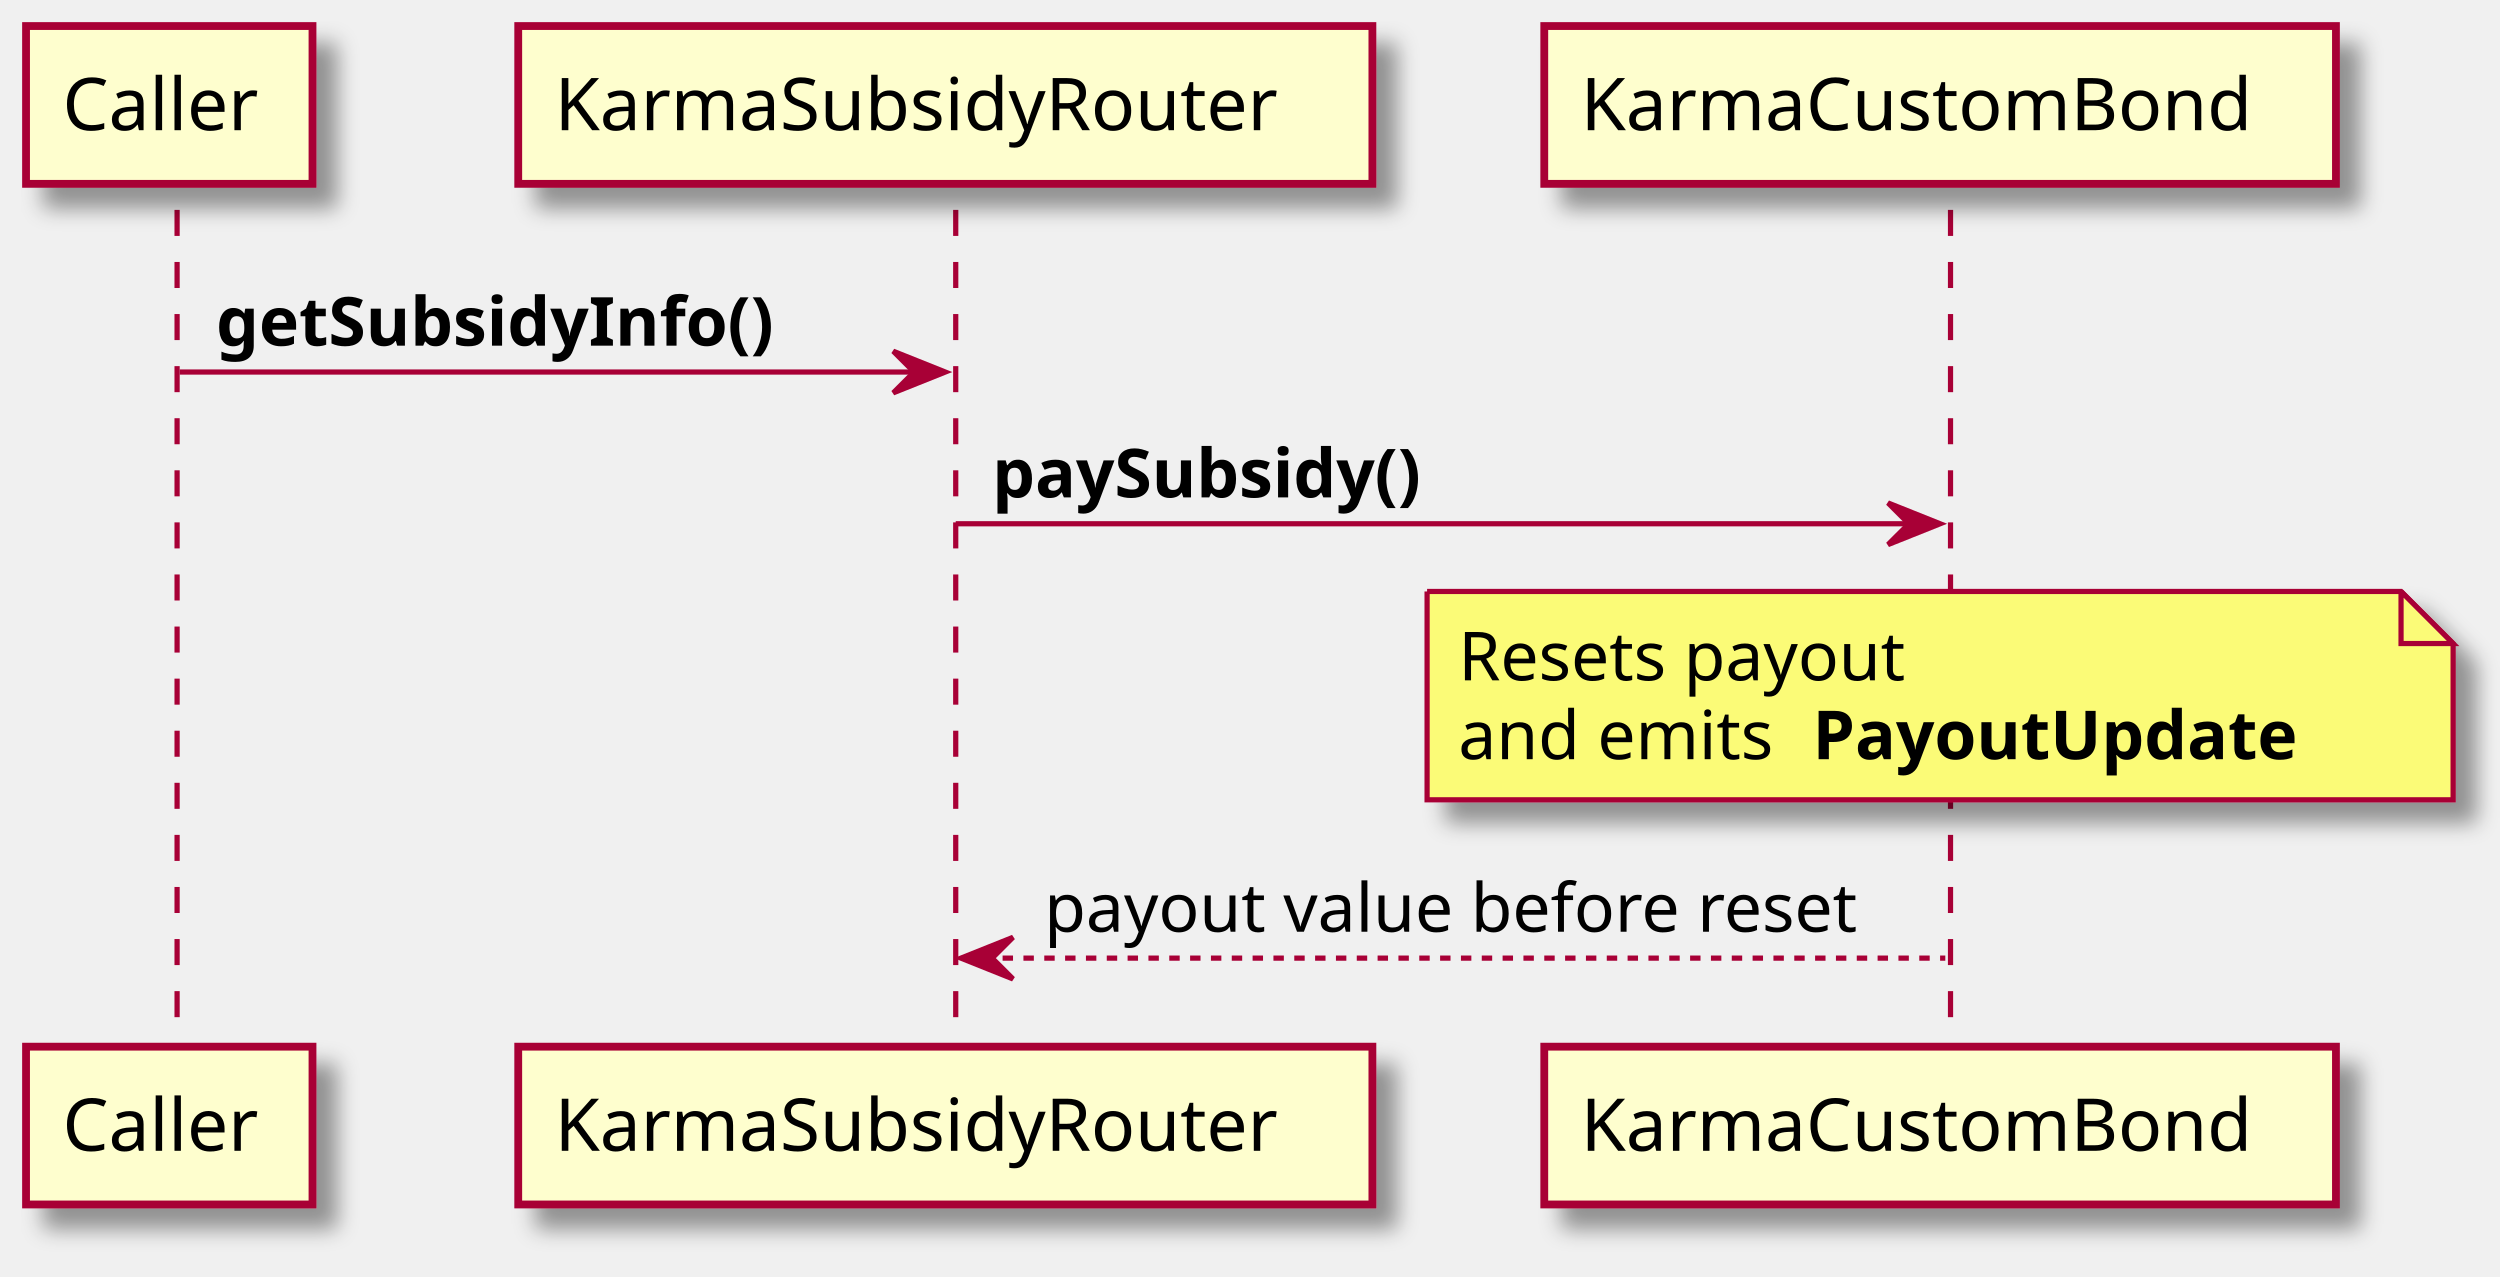
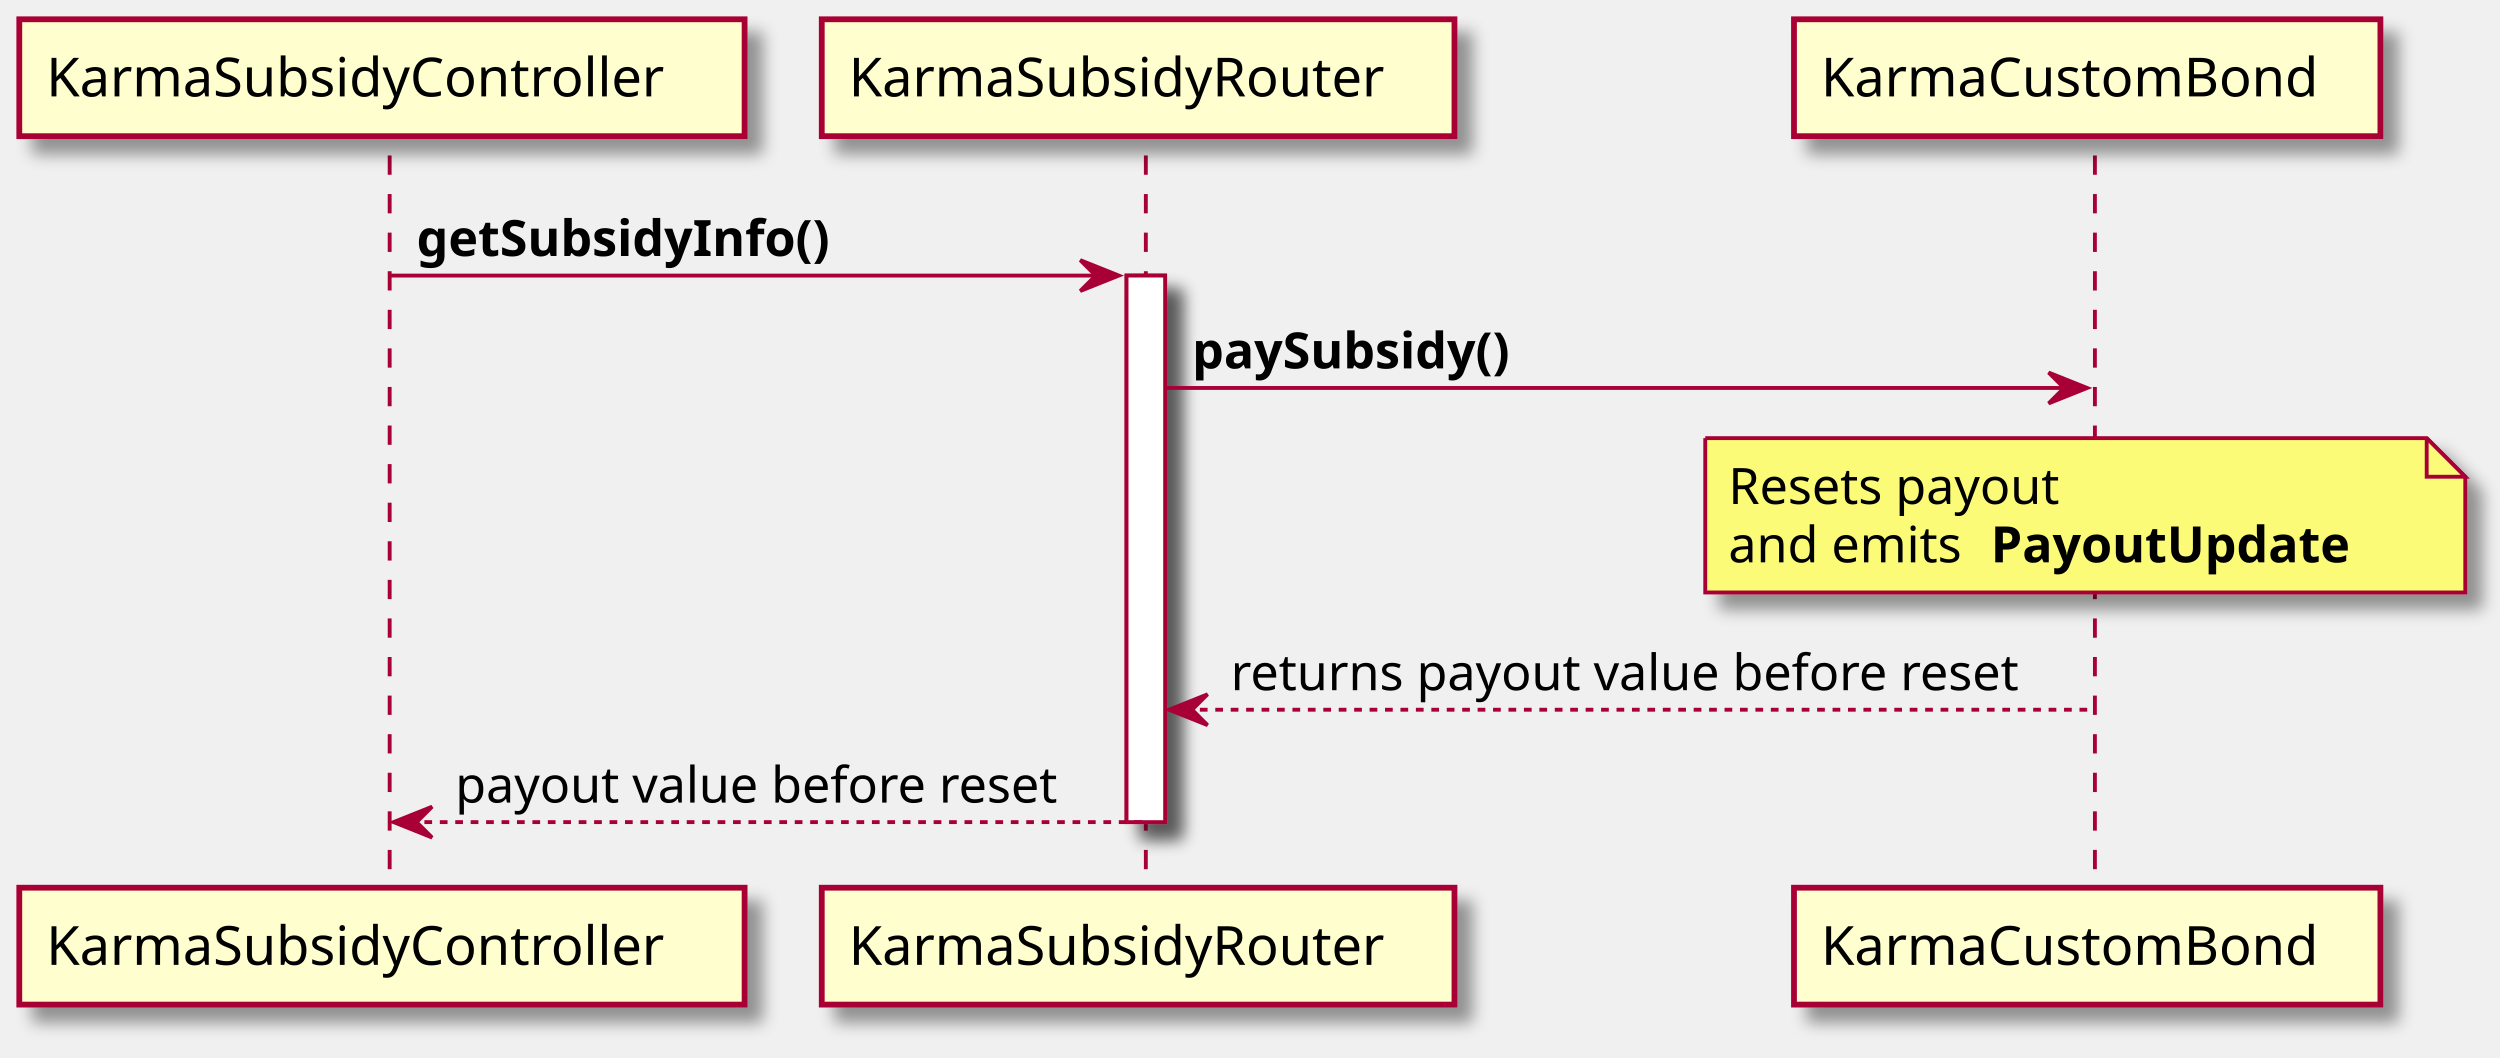
- <svg xmlns="http://www.w3.org/2000/svg" contentScriptType="application/ecmascript" contentStyleType="text/css" height="245px" preserveAspectRatio="none" style="width:480px;height:245px;background:#FFFFFF;" version="1.1" viewBox="0 0 480 245" width="480px" zoomAndPan="magnify">
+ <svg xmlns="http://www.w3.org/2000/svg" contentScriptType="application/ecmascript" contentStyleType="text/css" height="274px" preserveAspectRatio="none" style="width:648px;height:274px;background:#FFFFFF;" version="1.1" viewBox="0 0 648 274" width="648px" zoomAndPan="magnify">
  <defs>
-     <filter height="300%" id="fgskf3vyzl2lb" width="300%" x="-1" y="-1">
+     <filter height="300%" id="f1cqku4amxjoj9" width="300%" x="-1" y="-1">
      <feGaussianBlur result="blurOut" stdDeviation="2.0" />
      <feColorMatrix in="blurOut" result="blurOut2" type="matrix" values="0 0 0 0 0 0 0 0 0 0 0 0 0 0 0 0 0 0 .4 0" />
      <feOffset dx="4.0" dy="4.0" in="blurOut2" result="blurOut3" />
      <feBlend in="SourceGraphic" in2="blurOut3" mode="normal" />
    </filter>
  </defs>
  <g>
-     <line style="stroke:#A80036;stroke-width:1.0;stroke-dasharray:5.0,5.0;" x1="34" x2="34" y1="40.297" y2="201.961" />
-     <line style="stroke:#A80036;stroke-width:1.0;stroke-dasharray:5.0,5.0;" x1="183.5" x2="183.5" y1="40.297" y2="201.961" />
-     <line style="stroke:#A80036;stroke-width:1.0;stroke-dasharray:5.0,5.0;" x1="374.5" x2="374.5" y1="40.297" y2="201.961" />
-     <rect fill="#FEFECE" filter="url(#fgskf3vyzl2lb)" height="30.297" style="stroke:#A80036;stroke-width:1.5;" width="55" x="5" y="5" />
-     <text fill="#000000" font-family="sans-serif" font-size="14" lengthAdjust="spacing" textLength="41" x="12" y="24.995">Caller</text>
-     <rect fill="#FEFECE" filter="url(#fgskf3vyzl2lb)" height="30.297" style="stroke:#A80036;stroke-width:1.5;" width="55" x="5" y="200.961" />
-     <text fill="#000000" font-family="sans-serif" font-size="14" lengthAdjust="spacing" textLength="41" x="12" y="220.956">Caller</text>
-     <rect fill="#FEFECE" filter="url(#fgskf3vyzl2lb)" height="30.297" style="stroke:#A80036;stroke-width:1.5;" width="164" x="99.5" y="5" />
-     <text fill="#000000" font-family="sans-serif" font-size="14" lengthAdjust="spacing" textLength="150" x="106.5" y="24.995">KarmaSubsidyRouter</text>
-     <rect fill="#FEFECE" filter="url(#fgskf3vyzl2lb)" height="30.297" style="stroke:#A80036;stroke-width:1.5;" width="164" x="99.5" y="200.961" />
-     <text fill="#000000" font-family="sans-serif" font-size="14" lengthAdjust="spacing" textLength="150" x="106.5" y="220.956">KarmaSubsidyRouter</text>
-     <rect fill="#FEFECE" filter="url(#fgskf3vyzl2lb)" height="30.297" style="stroke:#A80036;stroke-width:1.5;" width="152" x="296.5" y="5" />
-     <text fill="#000000" font-family="sans-serif" font-size="14" lengthAdjust="spacing" textLength="138" x="303.5" y="24.995">KarmaCustomBond</text>
-     <rect fill="#FEFECE" filter="url(#fgskf3vyzl2lb)" height="30.297" style="stroke:#A80036;stroke-width:1.5;" width="152" x="296.5" y="200.961" />
-     <text fill="#000000" font-family="sans-serif" font-size="14" lengthAdjust="spacing" textLength="138" x="303.5" y="220.956">KarmaCustomBond</text>
-     <polygon fill="#A80036" points="171.5,67.43,181.5,71.43,171.5,75.43,175.5,71.43" style="stroke:#A80036;stroke-width:1.0;" />
-     <line style="stroke:#A80036;stroke-width:1.0;" x1="34.5" x2="177.5" y1="71.43" y2="71.43" />
-     <text fill="#000000" font-family="sans-serif" font-size="13" font-weight="bold" lengthAdjust="spacing" textLength="125" x="41.5" y="66.364">getSubsidyInfo()</text>
-     <polygon fill="#A80036" points="362.5,96.562,372.5,100.562,362.5,104.562,366.5,100.562" style="stroke:#A80036;stroke-width:1.0;" />
-     <line style="stroke:#A80036;stroke-width:1.0;" x1="183.5" x2="368.5" y1="100.562" y2="100.562" />
-     <text fill="#000000" font-family="sans-serif" font-size="13" font-weight="bold" lengthAdjust="spacing" textLength="94" x="190.5" y="95.497">paySubsidy()</text>
-     <path d="M274,113.562 L274,153.562 L471,153.562 L471,123.562 L461,113.562 L274,113.562 " fill="#FBFB77" filter="url(#fgskf3vyzl2lb)" style="stroke:#A80036;stroke-width:1.0;" />
-     <path d="M461,113.562 L461,123.562 L471,123.562 L461,113.562 " fill="#FBFB77" style="stroke:#A80036;stroke-width:1.0;" />
-     <text fill="#000000" font-family="sans-serif" font-size="13" lengthAdjust="spacing" textLength="93" x="280" y="130.629">Resets payout</text>
-     <text fill="#000000" font-family="sans-serif" font-size="13" lengthAdjust="spacing" textLength="64" x="280" y="145.762">and emits</text>
-     <text fill="#000000" font-family="sans-serif" font-size="13" font-weight="bold" lengthAdjust="spacing" textLength="108" x="348" y="145.762">PayoutUpdate</text>
-     <polygon fill="#A80036" points="194.5,179.961,184.5,183.961,194.5,187.961,190.5,183.961" style="stroke:#A80036;stroke-width:1.0;" />
-     <line style="stroke:#A80036;stroke-width:1.0;stroke-dasharray:2.0,2.0;" x1="188.5" x2="373.5" y1="183.961" y2="183.961" />
-     <text fill="#000000" font-family="sans-serif" font-size="13" lengthAdjust="spacing" textLength="167" x="200.5" y="178.895">payout value before reset</text>
+     <rect fill="#FFFFFF" filter="url(#f1cqku4amxjoj9)" height="141.664" style="stroke:#A80036;stroke-width:1.0;" width="10" x="292" y="71.43" />
+     <line style="stroke:#A80036;stroke-width:1.0;stroke-dasharray:5.0,5.0;" x1="101" x2="101" y1="40.297" y2="231.094" />
+     <line style="stroke:#A80036;stroke-width:1.0;stroke-dasharray:5.0,5.0;" x1="297" x2="297" y1="40.297" y2="231.094" />
+     <line style="stroke:#A80036;stroke-width:1.0;stroke-dasharray:5.0,5.0;" x1="543" x2="543" y1="40.297" y2="231.094" />
+     <rect fill="#FEFECE" filter="url(#f1cqku4amxjoj9)" height="30.297" style="stroke:#A80036;stroke-width:1.5;" width="188" x="5" y="5" />
+     <text fill="#000000" font-family="sans-serif" font-size="14" lengthAdjust="spacing" textLength="174" x="12" y="24.995">KarmaSubsidyController</text>
+     <rect fill="#FEFECE" filter="url(#f1cqku4amxjoj9)" height="30.297" style="stroke:#A80036;stroke-width:1.5;" width="188" x="5" y="230.094" />
+     <text fill="#000000" font-family="sans-serif" font-size="14" lengthAdjust="spacing" textLength="174" x="12" y="250.089">KarmaSubsidyController</text>
+     <rect fill="#FEFECE" filter="url(#f1cqku4amxjoj9)" height="30.297" style="stroke:#A80036;stroke-width:1.5;" width="164" x="213" y="5" />
+     <text fill="#000000" font-family="sans-serif" font-size="14" lengthAdjust="spacing" textLength="150" x="220" y="24.995">KarmaSubsidyRouter</text>
+     <rect fill="#FEFECE" filter="url(#f1cqku4amxjoj9)" height="30.297" style="stroke:#A80036;stroke-width:1.5;" width="164" x="213" y="230.094" />
+     <text fill="#000000" font-family="sans-serif" font-size="14" lengthAdjust="spacing" textLength="150" x="220" y="250.089">KarmaSubsidyRouter</text>
+     <rect fill="#FEFECE" filter="url(#f1cqku4amxjoj9)" height="30.297" style="stroke:#A80036;stroke-width:1.5;" width="152" x="465" y="5" />
+     <text fill="#000000" font-family="sans-serif" font-size="14" lengthAdjust="spacing" textLength="138" x="472" y="24.995">KarmaCustomBond</text>
+     <rect fill="#FEFECE" filter="url(#f1cqku4amxjoj9)" height="30.297" style="stroke:#A80036;stroke-width:1.5;" width="152" x="465" y="230.094" />
+     <text fill="#000000" font-family="sans-serif" font-size="14" lengthAdjust="spacing" textLength="138" x="472" y="250.089">KarmaCustomBond</text>
+     <rect fill="#FFFFFF" filter="url(#f1cqku4amxjoj9)" height="141.664" style="stroke:#A80036;stroke-width:1.0;" width="10" x="292" y="71.43" />
+     <polygon fill="#A80036" points="280,67.43,290,71.43,280,75.43,284,71.43" style="stroke:#A80036;stroke-width:1.0;" />
+     <line style="stroke:#A80036;stroke-width:1.0;" x1="101" x2="286" y1="71.43" y2="71.43" />
+     <text fill="#000000" font-family="sans-serif" font-size="13" font-weight="bold" lengthAdjust="spacing" textLength="125" x="108" y="66.364">getSubsidyInfo()</text>
+     <polygon fill="#A80036" points="531,96.562,541,100.562,531,104.562,535,100.562" style="stroke:#A80036;stroke-width:1.0;" />
+     <line style="stroke:#A80036;stroke-width:1.0;" x1="302" x2="537" y1="100.562" y2="100.562" />
+     <text fill="#000000" font-family="sans-serif" font-size="13" font-weight="bold" lengthAdjust="spacing" textLength="94" x="309" y="95.497">paySubsidy()</text>
+     <path d="M442,113.562 L442,153.562 L639,153.562 L639,123.562 L629,113.562 L442,113.562 " fill="#FBFB77" filter="url(#f1cqku4amxjoj9)" style="stroke:#A80036;stroke-width:1.0;" />
+     <path d="M629,113.562 L629,123.562 L639,123.562 L629,113.562 " fill="#FBFB77" style="stroke:#A80036;stroke-width:1.0;" />
+     <text fill="#000000" font-family="sans-serif" font-size="13" lengthAdjust="spacing" textLength="93" x="448" y="130.629">Resets payout</text>
+     <text fill="#000000" font-family="sans-serif" font-size="13" lengthAdjust="spacing" textLength="64" x="448" y="145.762">and emits</text>
+     <text fill="#000000" font-family="sans-serif" font-size="13" font-weight="bold" lengthAdjust="spacing" textLength="108" x="516" y="145.762">PayoutUpdate</text>
+     <polygon fill="#A80036" points="313,179.961,303,183.961,313,187.961,309,183.961" style="stroke:#A80036;stroke-width:1.0;" />
+     <line style="stroke:#A80036;stroke-width:1.0;stroke-dasharray:2.0,2.0;" x1="307" x2="542" y1="183.961" y2="183.961" />
+     <text fill="#000000" font-family="sans-serif" font-size="13" lengthAdjust="spacing" textLength="217" x="319" y="178.895">returns payout value before reset</text>
+     <polygon fill="#A80036" points="112,209.094,102,213.094,112,217.094,108,213.094" style="stroke:#A80036;stroke-width:1.0;" />
+     <line style="stroke:#A80036;stroke-width:1.0;stroke-dasharray:2.0,2.0;" x1="106" x2="296" y1="213.094" y2="213.094" />
+     <text fill="#000000" font-family="sans-serif" font-size="13" lengthAdjust="spacing" textLength="167" x="118" y="208.028">payout value before reset</text>
  </g>
</svg>
